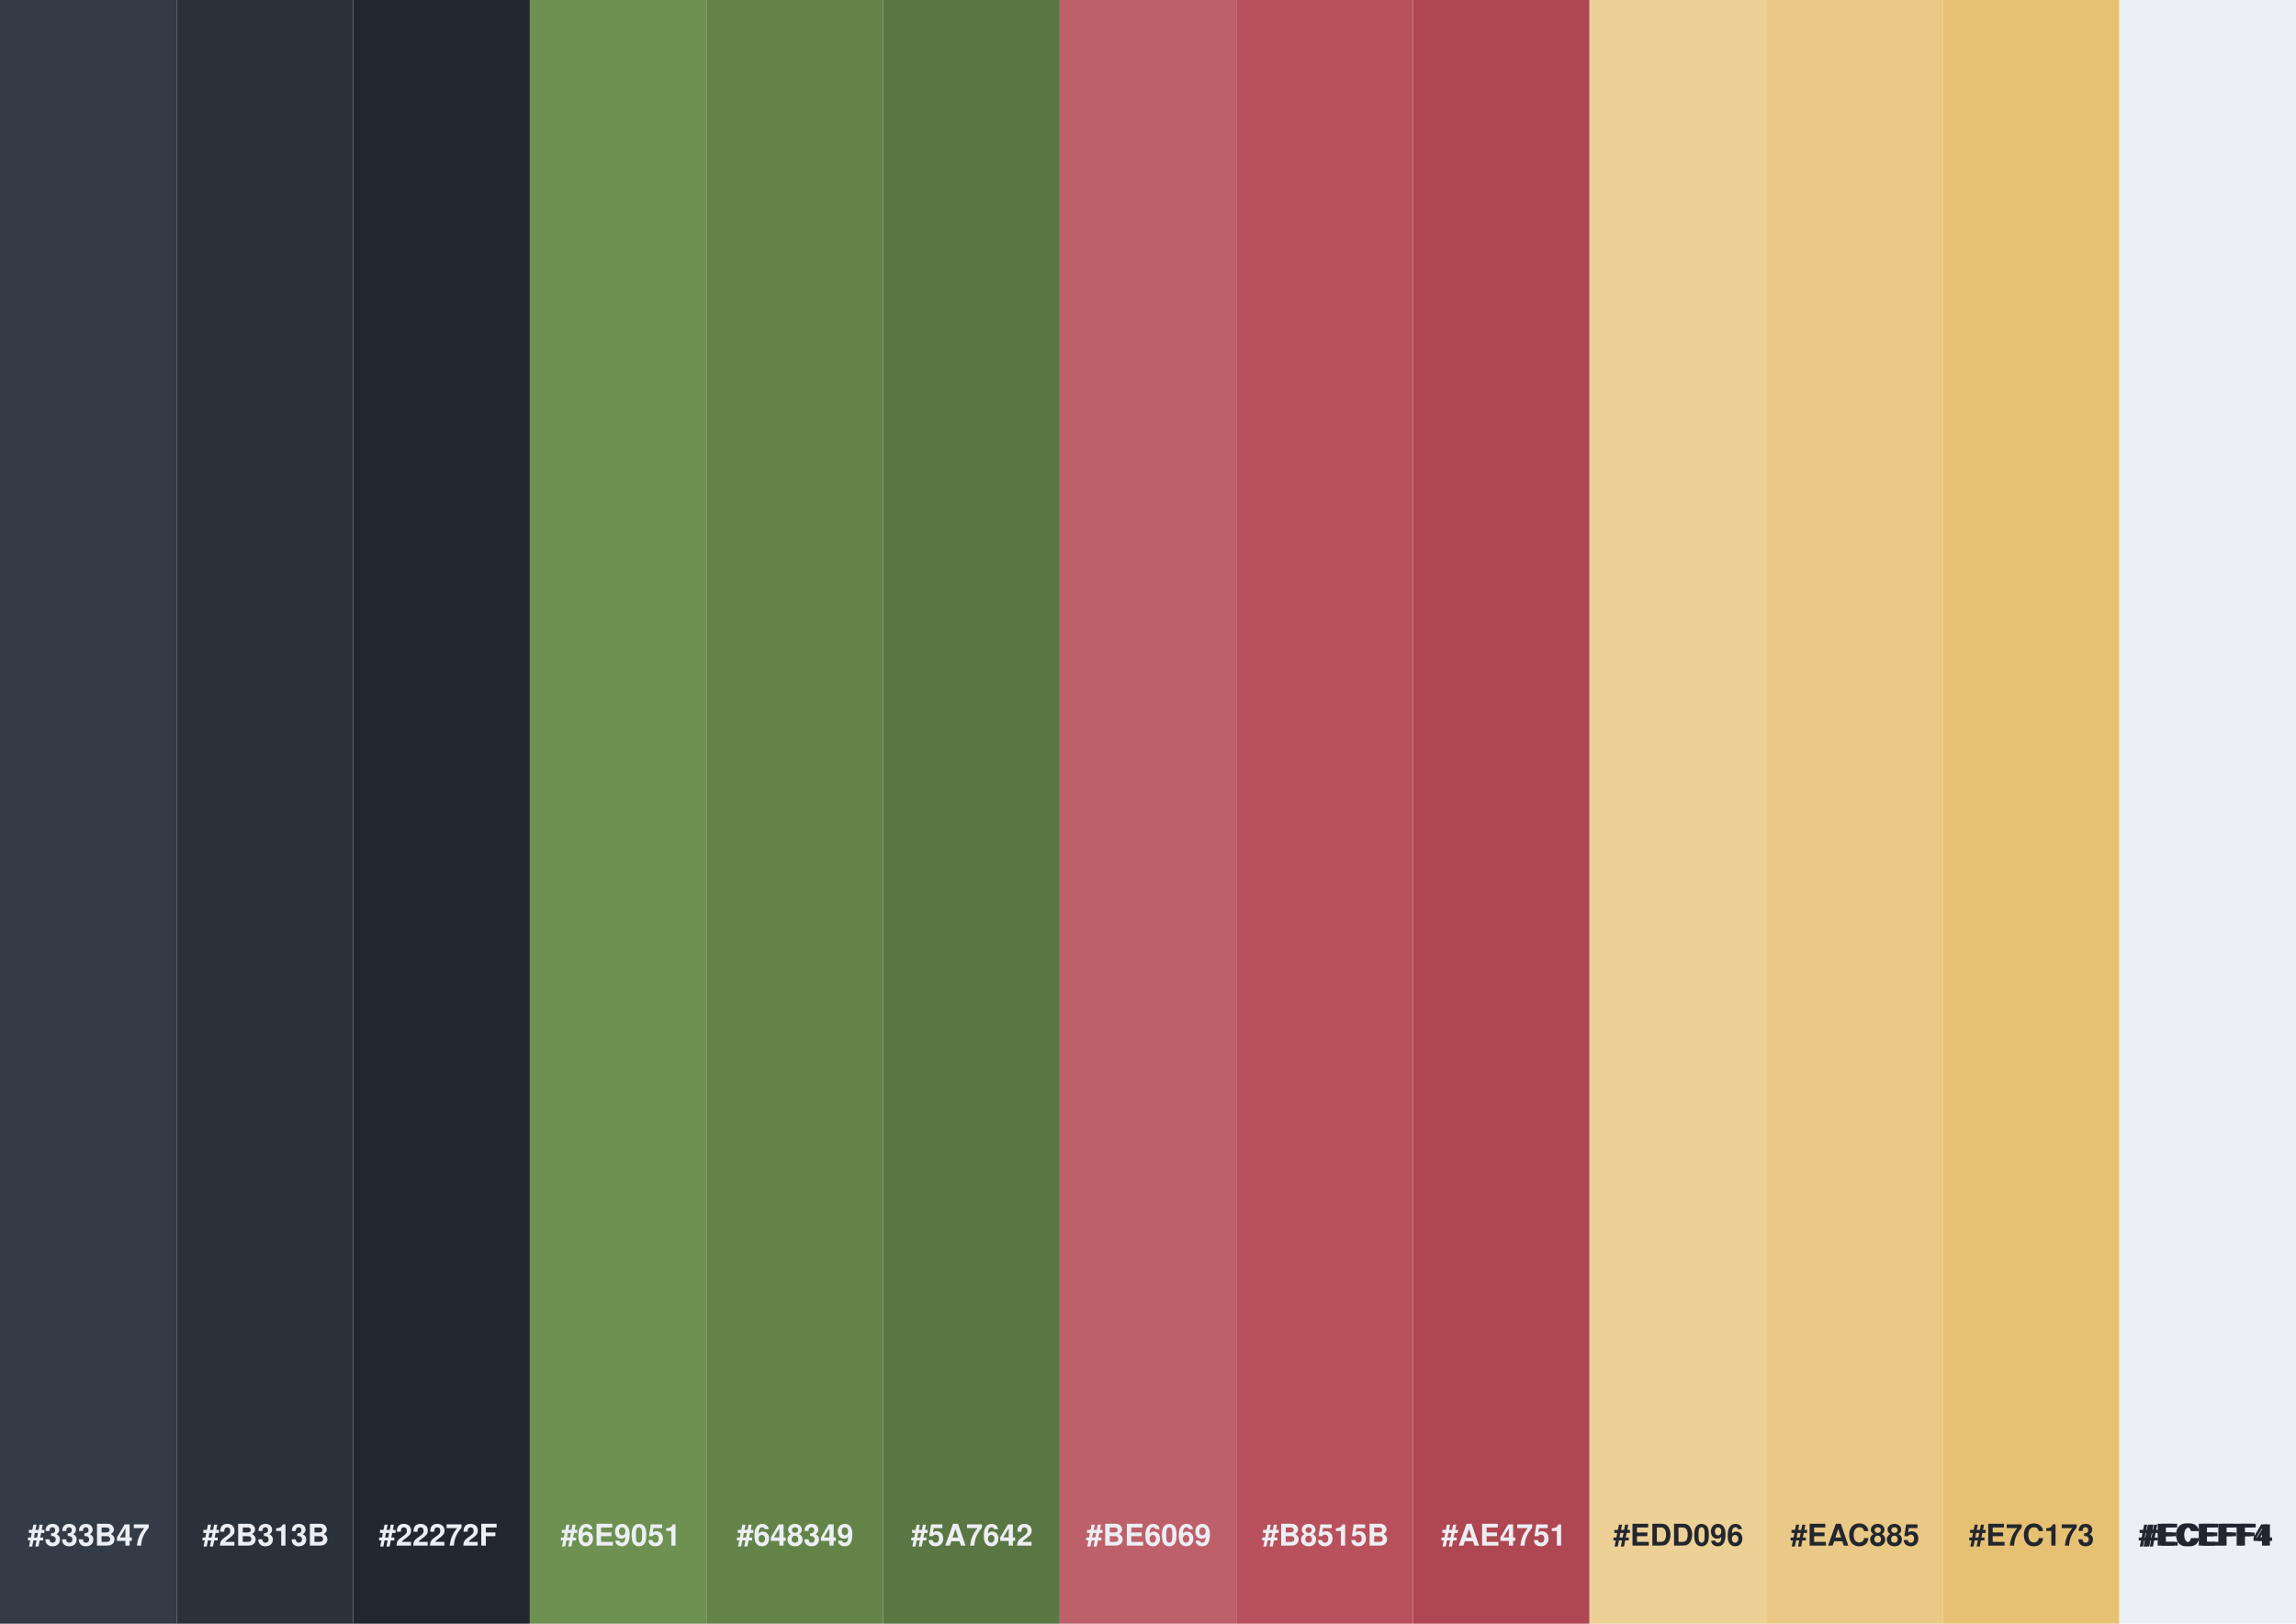
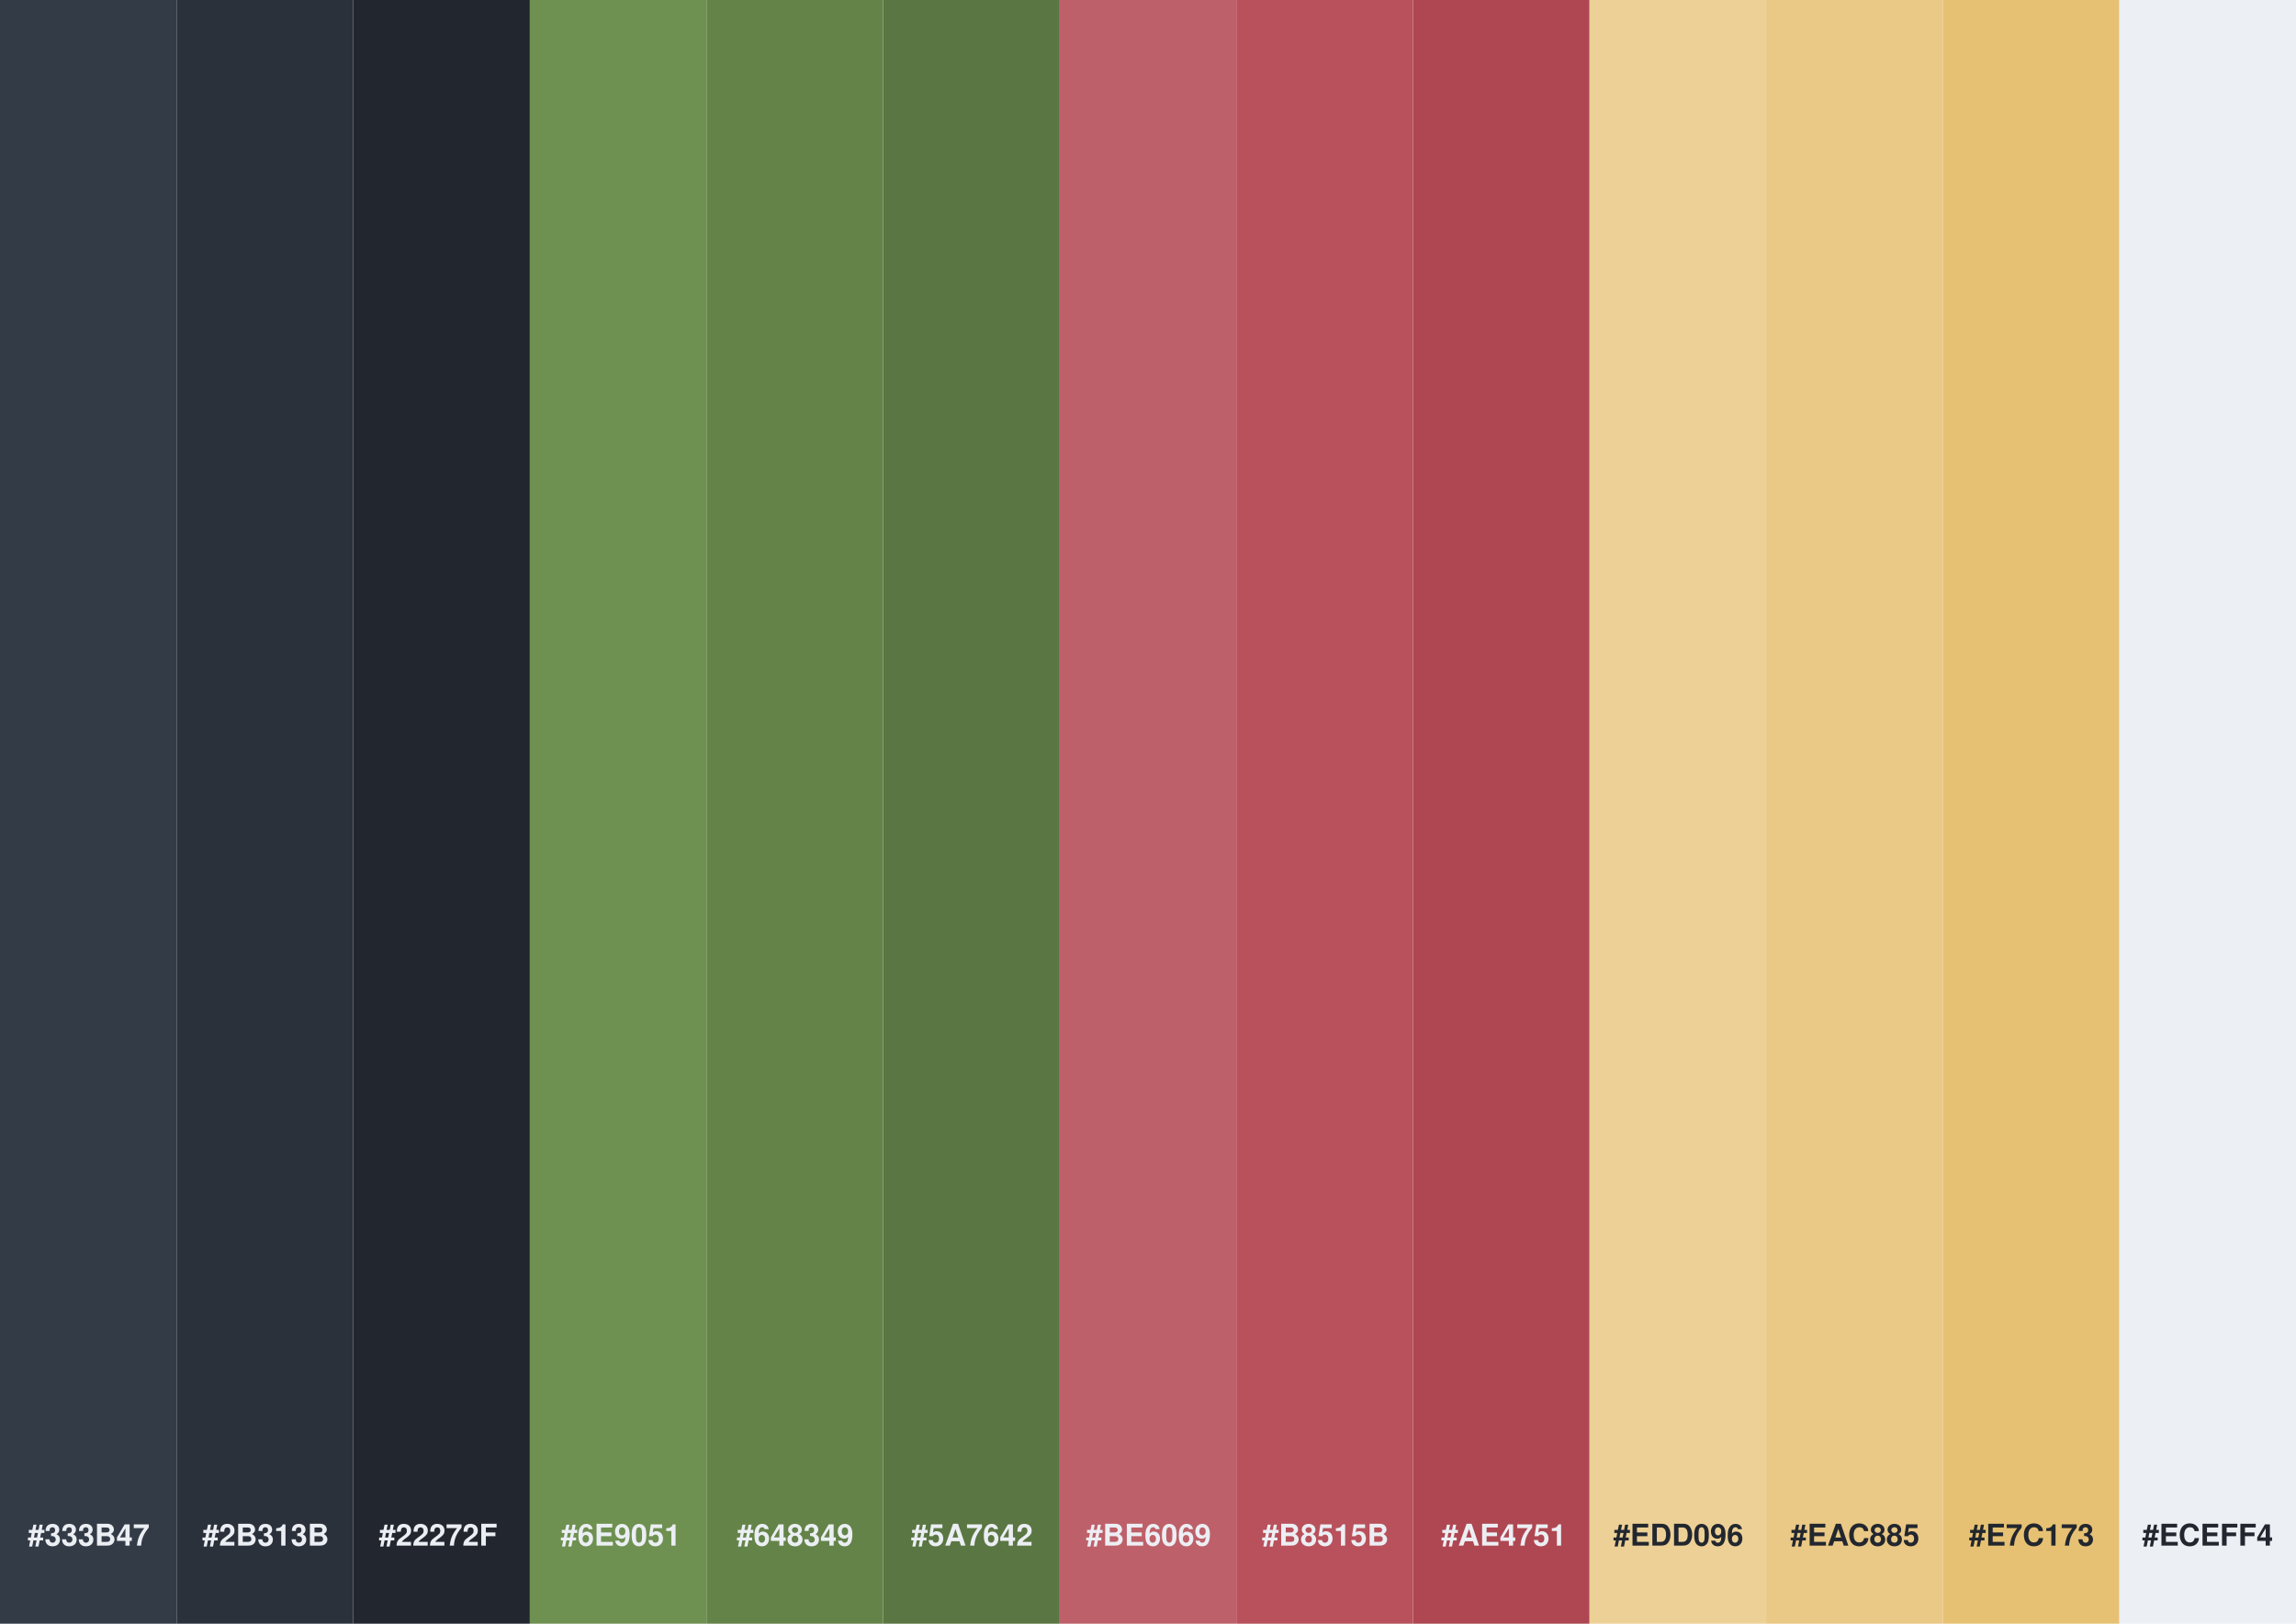
<svg xmlns="http://www.w3.org/2000/svg" width="297mm" height="210mm" viewBox="0 0 297 210" version="1.1" id="svg5">
  <defs id="defs2" />
  <g id="layer1">
    <rect style="fill:#22272f;fill-opacity:0.996;stroke-width:0.794" id="rect846" width="22.846" height="210" x="45.692" y="1.5258789e-05" />
    <rect style="fill:#2b313b;fill-opacity:0.996;stroke-width:0.794" id="rect846-9" width="22.846" height="210" x="22.846" y="1.0507532e-05" />
    <rect style="fill:#333b47;fill-opacity:0.996;stroke-width:0.794" id="rect846-3" width="22.846" height="210" x="0" y="1.0507532e-05" />
    <rect style="fill:#ae4751;fill-opacity:0.996;stroke-width:0.794" id="rect846-6" width="22.846" height="210" x="182.769" y="-9.3033395e-07" />
    <rect style="fill:#b8515b;fill-opacity:0.996;stroke-width:0.794" id="rect846-9-0" width="22.846" height="210" x="159.923" y="6.6866123e-06" />
    <rect style="fill:#be6069;fill-opacity:0.996;stroke-width:0.794" id="rect846-3-6" width="22.846" height="210" x="137.077" y="7.6293945e-06" />
    <rect style="fill:#5a7642;fill-opacity:0.996;stroke-width:0.794" id="rect846-2" width="22.846" height="210" x="114.231" y="1.5258789e-05" />
    <rect style="fill:#648349;fill-opacity:0.996;stroke-width:0.794" id="rect846-9-6" width="22.846" height="210" x="91.385" y="2.8421709e-14" />
    <rect style="fill:#6e9051;fill-opacity:0.996;stroke-width:0.794" id="rect846-3-1" width="22.846" height="210" x="68.538" y="1.5258789e-05" />
    <rect style="fill:#e7c173;fill-opacity:0.996;stroke-width:0.794" id="rect846-8" width="22.846" height="210" x="251.308" y="2.8656909e-06" />
    <rect style="fill:#eac885;fill-opacity:0.996;stroke-width:0.794" id="rect846-9-7" width="22.846" height="210" x="228.462" y="0" />
    <rect style="fill:#edd096;fill-opacity:0.996;stroke-width:0.794" id="rect846-3-9" width="22.846" height="210" x="205.615" y="3.8209214e-06" />
    <rect style="fill:#eceff4;fill-opacity:0.996;stroke-width:0.794" id="rect846-3-9-2" width="22.846" height="210" x="274.154" y="2.8656909e-06" />
-     <text xml:space="preserve" style="font-style:normal;font-weight:normal;font-size:3.881px;line-height:1.25;font-family:sans-serif;fill:#22272f;fill-opacity:0.996;stroke:none;stroke-width:0.265" x="276.641" y="199.9" id="text2588">
-       <tspan id="tspan2586" style="font-style:normal;font-variant:normal;font-weight:bold;font-stretch:normal;font-size:3.881px;font-family:'Nimbus Sans L';-inkscape-font-specification:'Nimbus Sans L Bold';fill:#22272f;fill-opacity:0.996;stroke-width:0.265" x="276.641" y="199.9">#ECEFF4</tspan>
-       <tspan style="font-style:normal;font-variant:normal;font-weight:bold;font-stretch:normal;font-size:3.881px;font-family:'Nimbus Sans L';-inkscape-font-specification:'Nimbus Sans L Bold';fill:#22272f;fill-opacity:0.996;stroke-width:0.265" x="276.641" y="204.751" id="tspan3382" />
+     <text xml:space="preserve" style="font-style:normal;font-weight:normal;font-size:3.881px;line-height:1.25;font-family:sans-serif;fill:#22272f;fill-opacity:0.996;stroke:none;stroke-width:0.265" x="277.122" y="199.9" id="text13042">
+       <tspan id="tspan13038" style="font-style:normal;font-variant:normal;font-weight:bold;font-stretch:normal;font-size:3.881px;font-family:'Nimbus Sans L';-inkscape-font-specification:'Nimbus Sans L Bold';fill:#22272f;fill-opacity:0.996;stroke-width:0.265" x="277.122" y="199.9">#ECEFF4</tspan>
+       <tspan style="font-style:normal;font-variant:normal;font-weight:bold;font-stretch:normal;font-size:3.881px;font-family:'Nimbus Sans L';-inkscape-font-specification:'Nimbus Sans L Bold';fill:#22272f;fill-opacity:0.996;stroke-width:0.265" x="277.122" y="204.751" id="tspan13040" />
    </text>
    <text xml:space="preserve" style="font-style:normal;font-weight:normal;font-size:3.881px;line-height:1.25;font-family:sans-serif;fill:#22272f;fill-opacity:0.996;stroke:none;stroke-width:0.265" x="208.698" y="199.9" id="text13048">
      <tspan id="tspan13044" style="font-style:normal;font-variant:normal;font-weight:bold;font-stretch:normal;font-size:3.881px;font-family:'Nimbus Sans L';-inkscape-font-specification:'Nimbus Sans L Bold';fill:#22272f;fill-opacity:0.996;stroke-width:0.265" x="208.698" y="199.9">#EDD096</tspan>
      <tspan style="font-style:normal;font-variant:normal;font-weight:bold;font-stretch:normal;font-size:3.881px;font-family:'Nimbus Sans L';-inkscape-font-specification:'Nimbus Sans L Bold';fill:#22272f;fill-opacity:0.996;stroke-width:0.265" x="208.698" y="204.751" id="tspan13046" />
    </text>
    <text xml:space="preserve" style="font-style:normal;font-weight:normal;font-size:3.881px;line-height:1.25;font-family:sans-serif;fill:#22272f;fill-opacity:0.996;stroke:none;stroke-width:0.265" x="231.612" y="199.9" id="text13054">
      <tspan id="tspan13050" style="font-style:normal;font-variant:normal;font-weight:bold;font-stretch:normal;font-size:3.881px;font-family:'Nimbus Sans L';-inkscape-font-specification:'Nimbus Sans L Bold';fill:#22272f;fill-opacity:0.996;stroke-width:0.265" x="231.612" y="199.9">#EAC885</tspan>
      <tspan style="font-style:normal;font-variant:normal;font-weight:bold;font-stretch:normal;font-size:3.881px;font-family:'Nimbus Sans L';-inkscape-font-specification:'Nimbus Sans L Bold';fill:#22272f;fill-opacity:0.996;stroke-width:0.265" x="231.612" y="204.751" id="tspan13052" />
    </text>
    <text xml:space="preserve" style="font-style:normal;font-weight:normal;font-size:3.881px;line-height:1.25;font-family:sans-serif;fill:#22272f;fill-opacity:0.996;stroke:none;stroke-width:0.265" x="254.718" y="199.9" id="text13060">
      <tspan id="tspan13056" style="font-style:normal;font-variant:normal;font-weight:bold;font-stretch:normal;font-size:3.881px;font-family:'Nimbus Sans L';-inkscape-font-specification:'Nimbus Sans L Bold';fill:#22272f;fill-opacity:0.996;stroke-width:0.265" x="254.718" y="199.9">#E7C173</tspan>
      <tspan style="font-style:normal;font-variant:normal;font-weight:bold;font-stretch:normal;font-size:3.881px;font-family:'Nimbus Sans L';-inkscape-font-specification:'Nimbus Sans L Bold';fill:#22272f;fill-opacity:0.996;stroke-width:0.265" x="254.718" y="204.751" id="tspan13058" />
    </text>
    <text xml:space="preserve" style="font-style:normal;font-weight:normal;font-size:3.881px;line-height:1.25;font-family:sans-serif;fill:#eceff4;fill-opacity:0.996;stroke:none;stroke-width:0.265" x="72.538" y="199.9" id="text13066">
      <tspan style="font-style:normal;font-variant:normal;font-weight:bold;font-stretch:normal;font-size:3.881px;font-family:'Nimbus Sans L';-inkscape-font-specification:'Nimbus Sans L Bold';fill:#eceff4;fill-opacity:0.996;stroke-width:0.265" x="72.538" y="199.9" id="tspan13064">#6E9051</tspan>
    </text>
    <text xml:space="preserve" style="font-style:normal;font-weight:normal;font-size:3.881px;line-height:1.25;font-family:sans-serif;fill:#eceff4;fill-opacity:0.996;stroke:none;stroke-width:0.265" x="95.308" y="199.9" id="text13072">
      <tspan style="font-style:normal;font-variant:normal;font-weight:bold;font-stretch:normal;font-size:3.881px;font-family:'Nimbus Sans L';-inkscape-font-specification:'Nimbus Sans L Bold';fill:#eceff4;fill-opacity:0.996;stroke-width:0.265" x="95.308" y="199.9" id="tspan13070">#648349</tspan>
    </text>
    <text xml:space="preserve" style="font-style:normal;font-weight:normal;font-size:3.881px;line-height:1.25;font-family:sans-serif;fill:#eceff4;fill-opacity:0.996;stroke:none;stroke-width:0.265" x="117.859" y="199.9" id="text13078">
      <tspan id="tspan13074" style="font-style:normal;font-variant:normal;font-weight:bold;font-stretch:normal;font-size:3.881px;font-family:'Nimbus Sans L';-inkscape-font-specification:'Nimbus Sans L Bold';fill:#eceff4;fill-opacity:0.996;stroke-width:0.265" x="117.859" y="199.9">#5A7642</tspan>
      <tspan style="font-style:normal;font-variant:normal;font-weight:bold;font-stretch:normal;font-size:3.881px;font-family:'Nimbus Sans L';-inkscape-font-specification:'Nimbus Sans L Bold';fill:#eceff4;fill-opacity:0.996;stroke-width:0.265" x="117.859" y="204.751" id="tspan13076" />
    </text>
    <text xml:space="preserve" style="font-style:normal;font-weight:normal;font-size:3.881px;line-height:1.25;font-family:sans-serif;fill:#eceff4;fill-opacity:0.996;stroke:none;stroke-width:0.265" x="140.487" y="199.9" id="text13084">
      <tspan id="tspan13080" style="font-style:normal;font-variant:normal;font-weight:bold;font-stretch:normal;font-size:3.881px;font-family:'Nimbus Sans L';-inkscape-font-specification:'Nimbus Sans L Bold';fill:#eceff4;fill-opacity:0.996;stroke-width:0.265" x="140.487" y="199.9">#BE6069</tspan>
      <tspan style="font-style:normal;font-variant:normal;font-weight:bold;font-stretch:normal;font-size:3.881px;font-family:'Nimbus Sans L';-inkscape-font-specification:'Nimbus Sans L Bold';fill:#eceff4;fill-opacity:0.996;stroke-width:0.265" x="140.487" y="204.751" id="tspan13082" />
    </text>
    <text xml:space="preserve" style="font-style:normal;font-weight:normal;font-size:3.881px;line-height:1.25;font-family:sans-serif;fill:#eceff4;fill-opacity:0.996;stroke:none;stroke-width:0.265" x="163.257" y="199.9" id="text13090">
      <tspan id="tspan13086" style="font-style:normal;font-variant:normal;font-weight:bold;font-stretch:normal;font-size:3.881px;font-family:'Nimbus Sans L';-inkscape-font-specification:'Nimbus Sans L Bold';fill:#eceff4;fill-opacity:0.996;stroke-width:0.265" x="163.257" y="199.9">#B8515B</tspan>
      <tspan style="font-style:normal;font-variant:normal;font-weight:bold;font-stretch:normal;font-size:3.881px;font-family:'Nimbus Sans L';-inkscape-font-specification:'Nimbus Sans L Bold';fill:#eceff4;fill-opacity:0.996;stroke-width:0.265" x="163.257" y="204.751" id="tspan13088" />
    </text>
    <text xml:space="preserve" style="font-style:normal;font-weight:normal;font-size:3.881px;line-height:1.25;font-family:sans-serif;fill:#eceff4;fill-opacity:0.996;stroke:none;stroke-width:0.265" x="186.446" y="199.9" id="text13096">
      <tspan id="tspan13092" style="font-style:normal;font-variant:normal;font-weight:bold;font-stretch:normal;font-size:3.881px;font-family:'Nimbus Sans L';-inkscape-font-specification:'Nimbus Sans L Bold';fill:#eceff4;fill-opacity:0.996;stroke-width:0.265" x="186.446" y="199.9">#AE4751</tspan>
      <tspan style="font-style:normal;font-variant:normal;font-weight:bold;font-stretch:normal;font-size:3.881px;font-family:'Nimbus Sans L';-inkscape-font-specification:'Nimbus Sans L Bold';fill:#eceff4;fill-opacity:0.996;stroke-width:0.265" x="186.446" y="204.751" id="tspan13094" />
    </text>
    <text xml:space="preserve" style="font-style:normal;font-weight:normal;font-size:3.881px;line-height:1.25;font-family:sans-serif;fill:#eceff4;fill-opacity:0.996;stroke:none;stroke-width:0.265" x="3.601" y="199.9" id="text13102">
      <tspan style="font-style:normal;font-variant:normal;font-weight:bold;font-stretch:normal;font-size:3.881px;font-family:'Nimbus Sans L';-inkscape-font-specification:'Nimbus Sans L Bold';fill:#eceff4;fill-opacity:0.996;stroke-width:0.265" x="3.601" y="199.9" id="tspan13100">#333B47</tspan>
    </text>
    <text xml:space="preserve" style="font-style:normal;font-weight:normal;font-size:3.881px;line-height:1.25;font-family:sans-serif;fill:#eceff4;fill-opacity:0.996;stroke:none;stroke-width:0.265" x="26.18" y="199.9" id="text13108">
      <tspan id="tspan13104" style="font-style:normal;font-variant:normal;font-weight:bold;font-stretch:normal;font-size:3.881px;font-family:'Nimbus Sans L';-inkscape-font-specification:'Nimbus Sans L Bold';fill:#eceff4;fill-opacity:0.996;stroke-width:0.265" x="26.18" y="199.9">#2B313B</tspan>
      <tspan style="font-style:normal;font-variant:normal;font-weight:bold;font-stretch:normal;font-size:3.881px;font-family:'Nimbus Sans L';-inkscape-font-specification:'Nimbus Sans L Bold';fill:#eceff4;fill-opacity:0.996;stroke-width:0.265" x="26.18" y="204.751" id="tspan13106" />
    </text>
-     <text xml:space="preserve" style="font-style:normal;font-weight:normal;font-size:3.881px;line-height:1.25;font-family:sans-serif;fill:#22272f;fill-opacity:0.996;stroke:none;stroke-width:0.265" x="277.122" y="199.9" id="text13042">
-       <tspan id="tspan13038" style="font-style:normal;font-variant:normal;font-weight:bold;font-stretch:normal;font-size:3.881px;font-family:'Nimbus Sans L';-inkscape-font-specification:'Nimbus Sans L Bold';fill:#22272f;fill-opacity:0.996;stroke-width:0.265" x="277.122" y="199.9">#ECEFF4</tspan>
-       <tspan style="font-style:normal;font-variant:normal;font-weight:bold;font-stretch:normal;font-size:3.881px;font-family:'Nimbus Sans L';-inkscape-font-specification:'Nimbus Sans L Bold';fill:#22272f;fill-opacity:0.996;stroke-width:0.265" x="277.122" y="204.751" id="tspan13040" />
-     </text>
    <text xml:space="preserve" style="font-style:normal;font-weight:normal;font-size:3.881px;line-height:1.25;font-family:sans-serif;fill:#eceff4;fill-opacity:0.996;stroke:none;stroke-width:0.265" x="49.023" y="199.9" id="text13114">
      <tspan style="font-style:normal;font-variant:normal;font-weight:bold;font-stretch:normal;font-size:3.881px;font-family:'Nimbus Sans L';-inkscape-font-specification:'Nimbus Sans L Bold';fill:#eceff4;fill-opacity:0.996;stroke-width:0.265" x="49.023" y="199.9" id="tspan13112">#22272F</tspan>
    </text>
  </g>
</svg>
